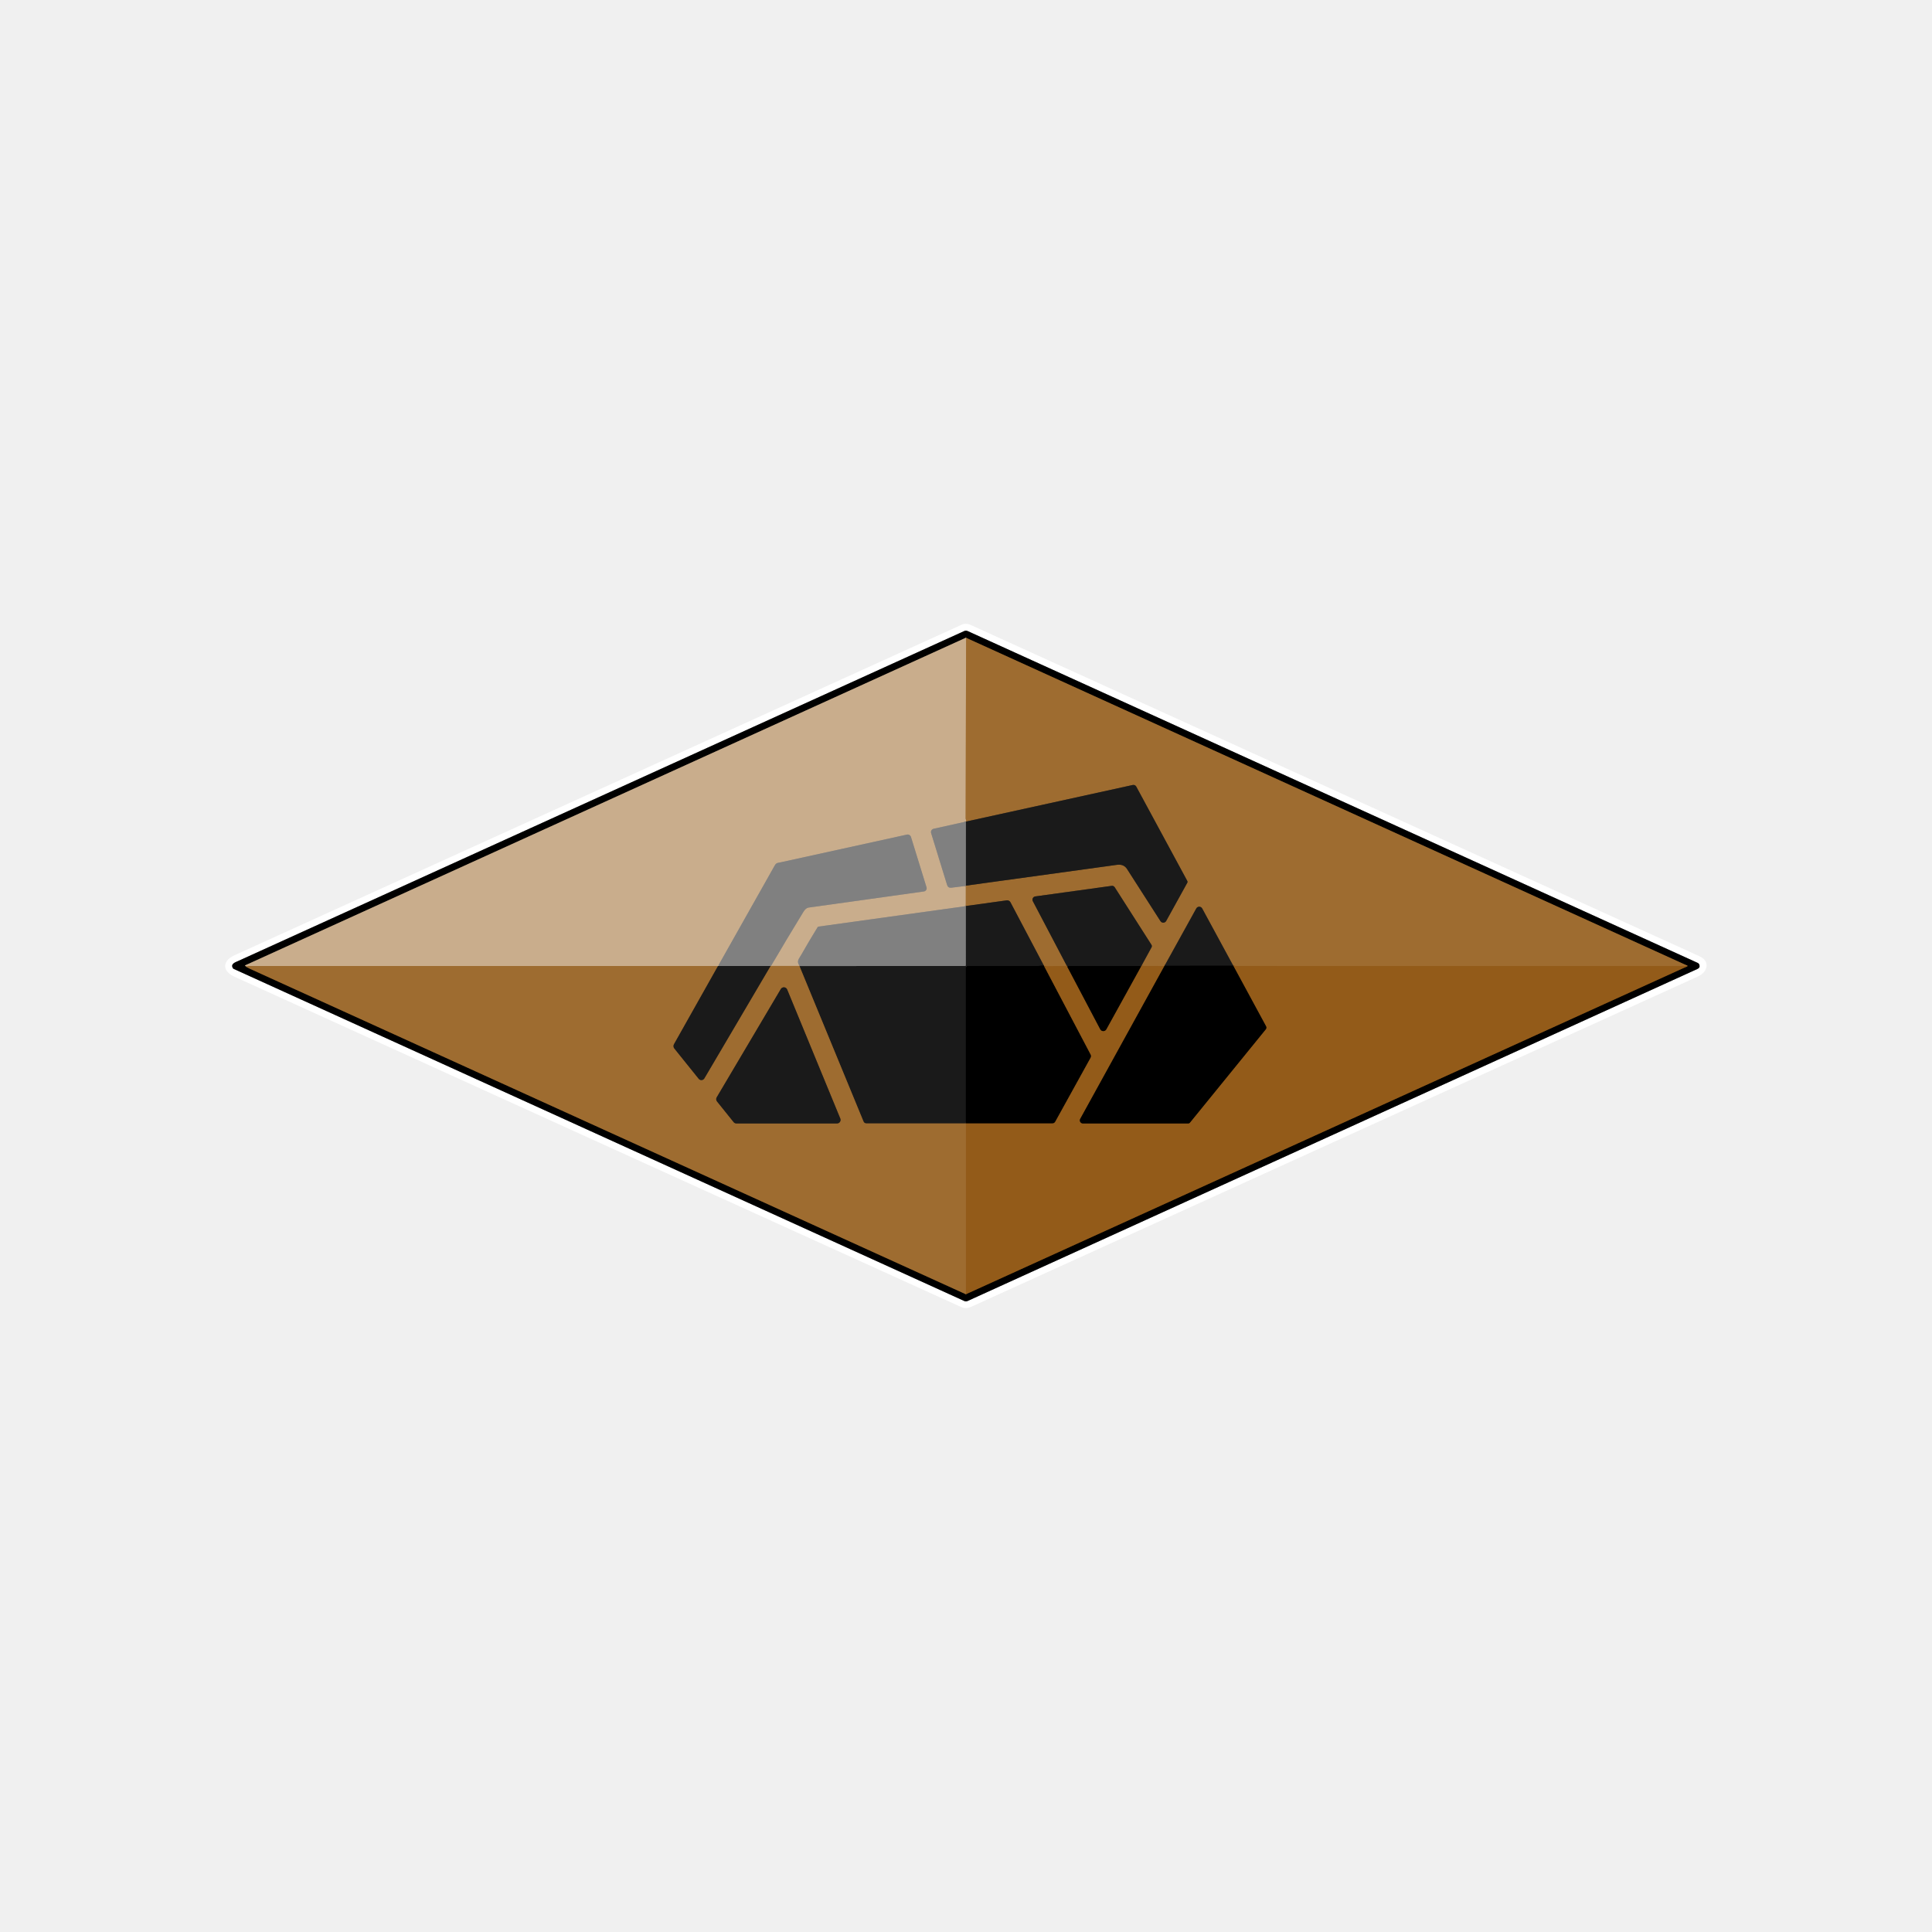
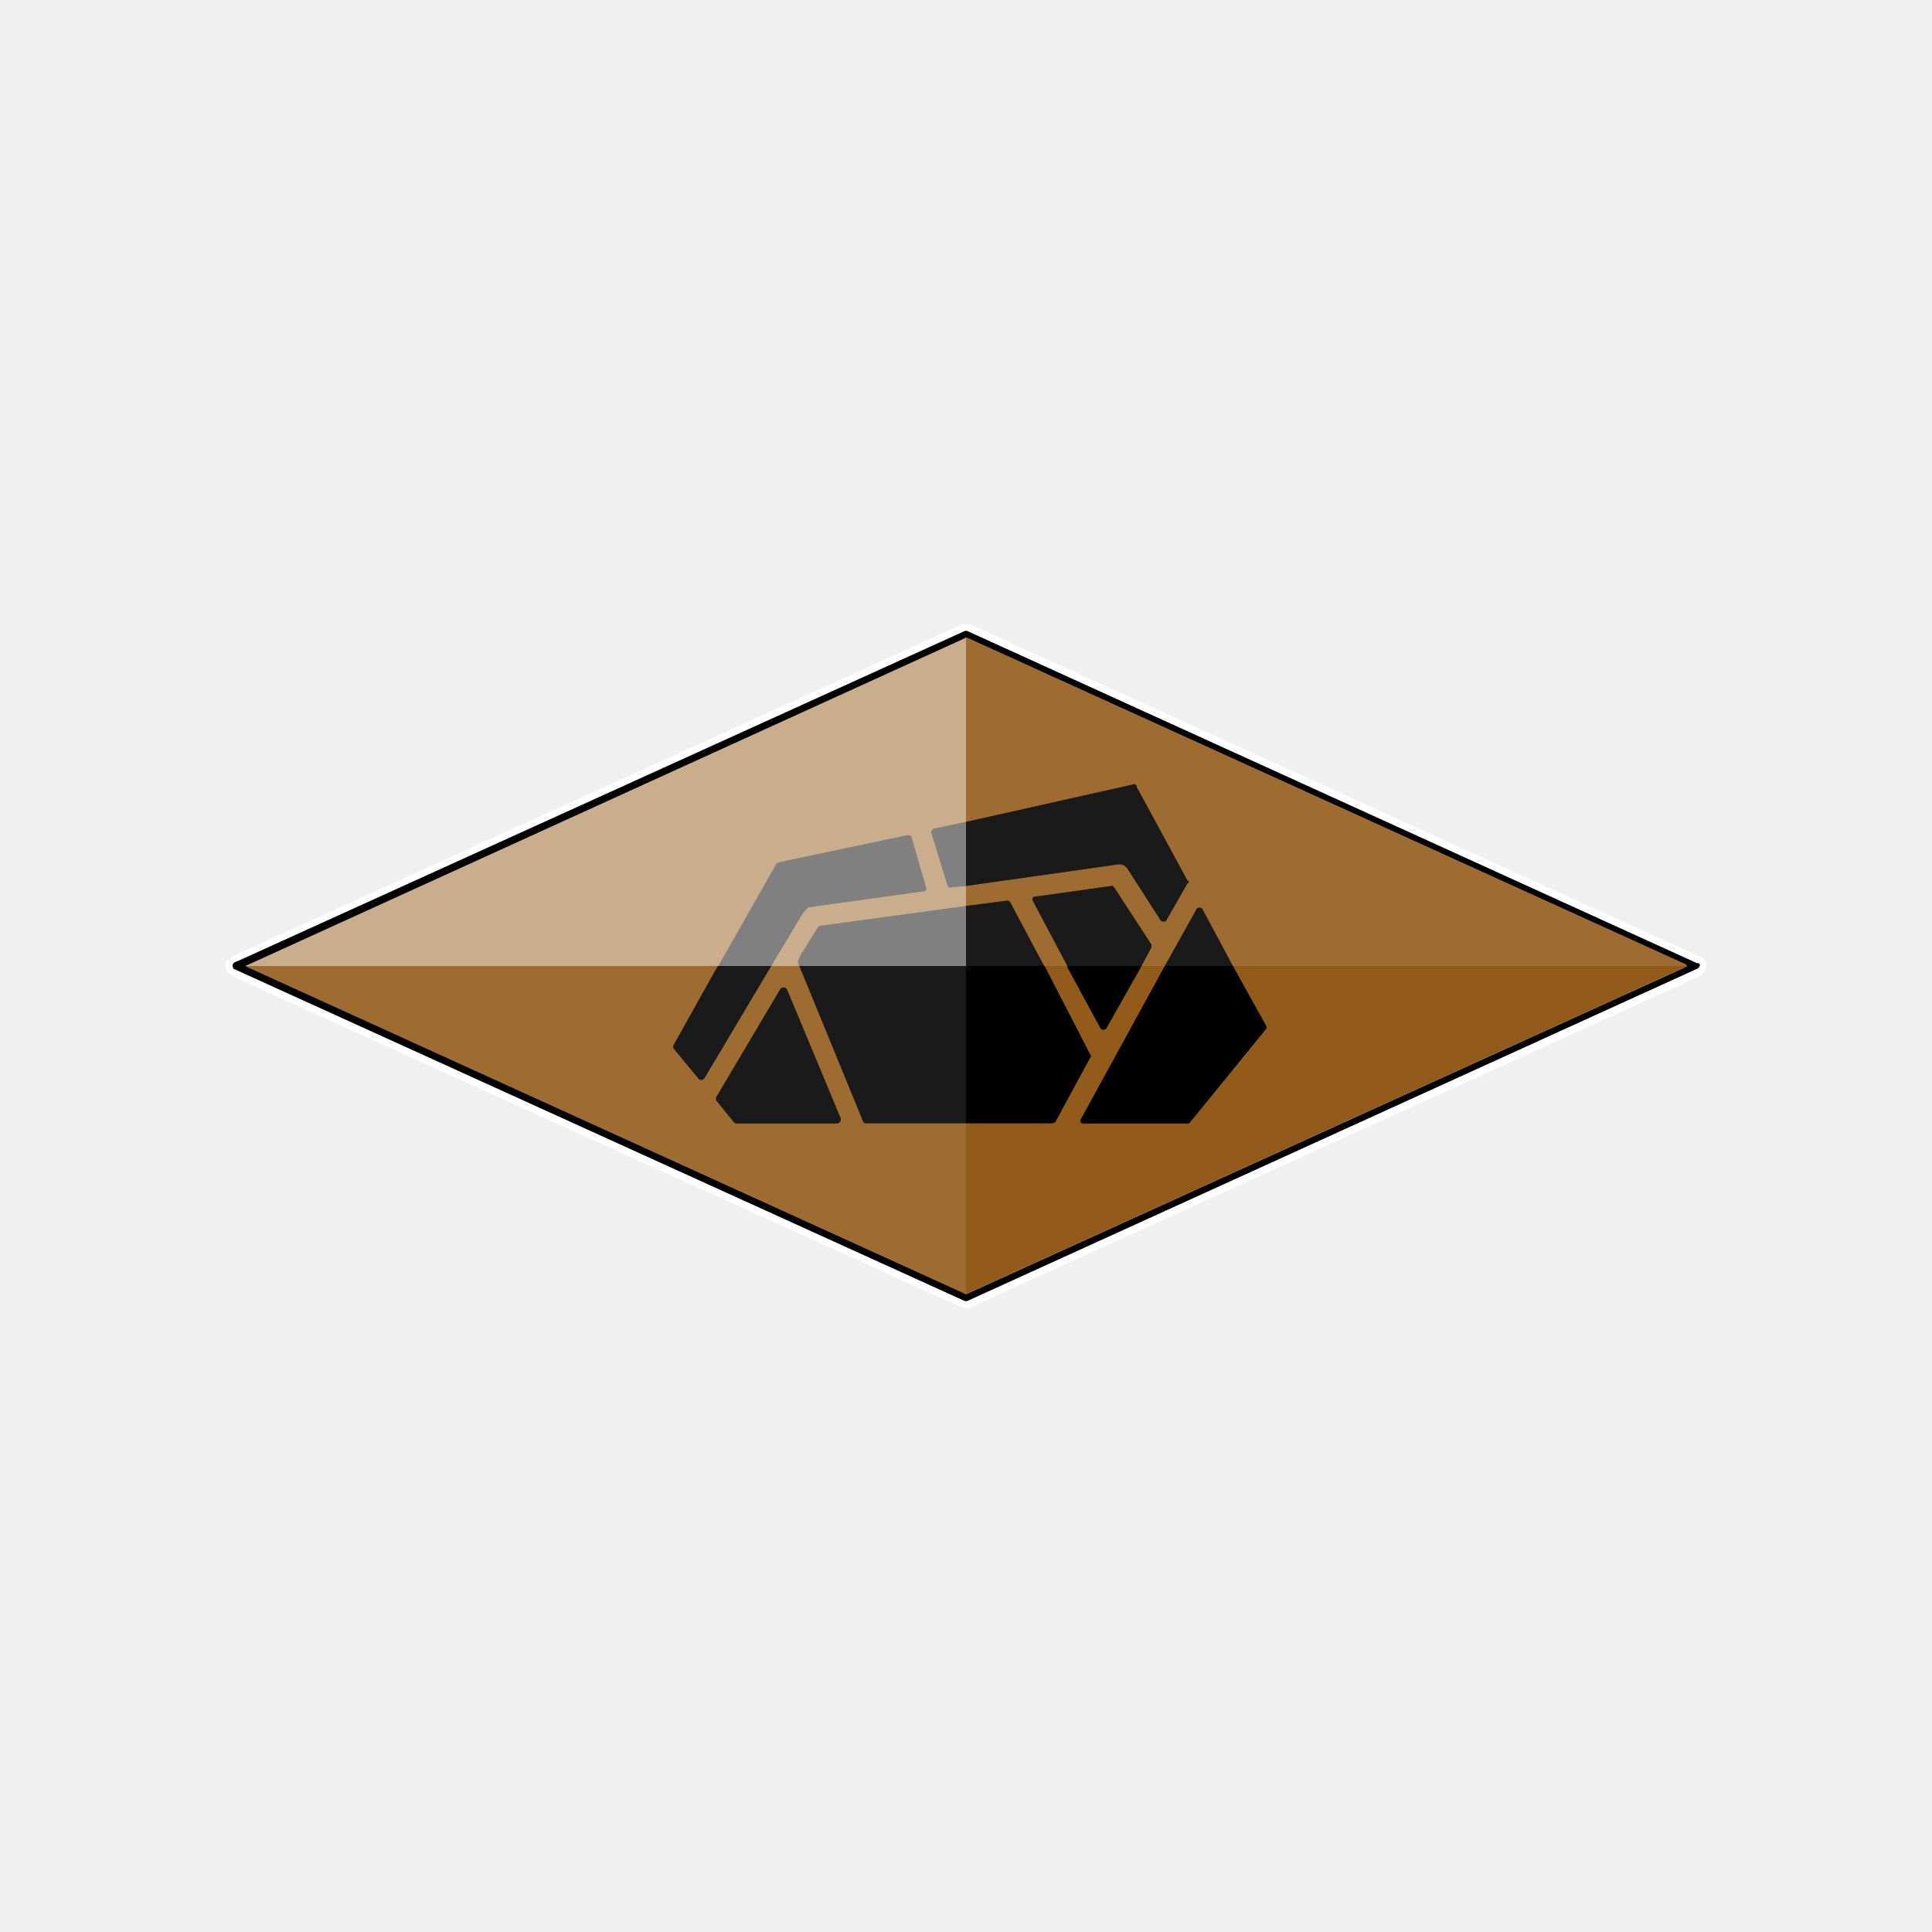
- <svg xmlns="http://www.w3.org/2000/svg" version="1.1" viewBox="0.00 0.00 1448.00 1448.00">
-   <g stroke-width="2.00" fill="none" stroke-linecap="butt">
-     <path stroke="#808080" vector-effect="non-scaling-stroke" d="   M 175.17 726.17   L 722.68 975.05   A 3.10 3.10 0.0 0 0 725.22 975.05   Q 998.54 850.79 1272.25 726.18   Q 1274.29 725.24 1273.67 723.19   A 2.50 2.47 -86.6 0 0 1272.32 721.65   L 725.25 472.99   A 3.15 3.15 0.0 0 0 722.63 472.99   Q 450.52 596.66 178.53 720.25   C 176.40 721.21 172.60 722.38 174.56 725.63   A 1.34 1.31 85.9 0 0 175.17 726.17" />
-     <path stroke="#4f3618" vector-effect="non-scaling-stroke" d="   M 183.57 723.60   Q 184.95 725.00 187.56 726.19   Q 455.53 848.07 723.90 970.01" />
-     <path stroke="#4a2e0d" vector-effect="non-scaling-stroke" d="   M 723.90 970.01   L 1264.61 724.22   Q 1264.69 724.19 1264.70 724.09   Q 1264.70 724.04 1264.71 723.99" />
-     <path stroke="#4f3618" vector-effect="non-scaling-stroke" d="   M 1264.71 723.99   Q 1264.64 723.58 1264.29 723.51   Q 1263.88 723.42 1263.81 723.38   Q 994.25 600.84 724.68 478.32   Q 724.18 478.39 724.08 477.90" />
-     <path stroke="#655746" vector-effect="non-scaling-stroke" d="   M 724.08 477.90   L 183.57 723.60" />
-     <path stroke="#b48d5e" vector-effect="non-scaling-stroke" d="   M 724.08 477.90   L 723.72 613.52   A 0.83 0.03 70.0 0 0 723.95 614.23   Q 724.17 614.87 723.91 615.78" />
-     <path stroke="#a59786" vector-effect="non-scaling-stroke" d="   M 723.91 615.78   L 699.72 621.15   A 2.54 2.53 -14.9 0 0 697.85 624.37   L 709.82 663.24   Q 710.56 665.62 713.04 665.32   L 723.86 663.98" />
-     <path stroke="#b48d5e" vector-effect="non-scaling-stroke" d="   M 723.86 663.98   L 723.83 679.04" />
-     <path stroke="#726453" vector-effect="non-scaling-stroke" d="   M 723.83 679.04   Q 723.85 679.09 723.86 679.13" />
-     <path stroke="#a59786" vector-effect="non-scaling-stroke" d="   M 723.86 679.13   L 613.52 694.46   Q 613.01 694.53 612.74 694.97   Q 606.40 705.27 600.41 715.80   C 598.71 718.79 596.73 720.46 599.33 723.96" />
-     <path stroke="#b48d5e" vector-effect="non-scaling-stroke" d="   M 599.33 723.96   L 577.86 723.95" />
-     <path stroke="#a59786" vector-effect="non-scaling-stroke" d="   M 577.86 723.95   Q 589.82 703.56 602.08 683.52   Q 603.92 680.50 606.00 680.21   Q 649.24 674.16 692.46 668.12   A 2.40 2.40 0.0 0 0 694.42 665.04   L 682.76 627.27   A 2.57 2.57 0.0 0 0 679.76 625.51   Q 632.18 635.92 585.15 646.28   C 582.88 646.78 581.87 646.48 580.56 648.81   Q 559.79 685.67 539.02 722.51   Q 538.83 722.84 538.51 724.00" />
-     <path stroke="#726453" vector-effect="non-scaling-stroke" d="   M 538.51 724.00   L 538.14 724.01" />
-     <path stroke="#b48d5e" vector-effect="non-scaling-stroke" d="   M 538.14 724.01   Q 362.13 724.00 186.48 724.00   Q 186.45 724.00 185.07 724.27   Q 184.20 724.44 183.57 723.60" />
-     <path stroke="#8f7658" vector-effect="non-scaling-stroke" d="   M 577.86 723.95   Q 577.82 724.02 577.50 724.01" />
-     <path stroke="#4d4d4d" vector-effect="non-scaling-stroke" d="   M 577.50 724.01   L 538.51 724.00" />
-     <path stroke="#5c4325" vector-effect="non-scaling-stroke" d="   M 538.14 724.01   L 505.14 782.63   A 2.88 2.87 -49.9 0 0 505.41 785.84   L 523.68 808.56   A 2.57 2.57 0.0 0 0 527.89 808.25   L 577.50 724.01" />
-     <path stroke="#4d4d4d" vector-effect="non-scaling-stroke" d="   M 723.89 663.79   L 723.91 615.78" />
-     <path stroke="#0d0d0d" vector-effect="non-scaling-stroke" d="   M 782.24 723.48   C 780.66 723.70 779.15 724.00 777.55 724.00   Q 751.10 724.00 725.46 724.00   Q 723.90 724.00 723.90 725.55   L 723.90 842.00" />
-     <path stroke="#5c4325" vector-effect="non-scaling-stroke" d="   M 723.90 842.00   L 649.31 842.00   A 2.29 2.28 -11.1 0 1 647.19 840.58   L 599.16 724.03" />
-     <path stroke="#4d4d4d" vector-effect="non-scaling-stroke" d="   M 599.16 724.03   L 723.37 724.00   Q 723.85 724.00 723.85 723.52   L 723.86 679.13" />
-     <path stroke="#8f7658" vector-effect="non-scaling-stroke" d="   M 599.16 724.03   Q 599.24 724.00 599.33 723.96" />
-     <path stroke="#996425" vector-effect="non-scaling-stroke" d="   M 1264.71 723.99   L 925.85 723.98   A 1.37 1.31 -30.5 0 1 925.25 723.84   Q 924.81 723.64 924.31 723.82" />
-     <path stroke="#5c4325" vector-effect="non-scaling-stroke" d="   M 924.31 723.82   L 901.02 680.88   A 2.52 2.52 0.0 0 0 896.60 680.86   L 872.83 723.83" />
-     <path stroke="#4f3618" vector-effect="non-scaling-stroke" d="   M 872.83 723.83   Q 873.22 723.52 872.74 724.00" />
-     <path stroke="#996425" vector-effect="non-scaling-stroke" d="   M 872.74 724.00   L 856.00 723.94   Q 855.81 723.94 855.75 723.76   Q 855.72 723.63 855.69 723.48" />
-     <path stroke="#5c4325" vector-effect="non-scaling-stroke" d="   M 855.69 723.48   L 863.04 710.03   Q 863.59 709.03 862.97 708.06   L 835.46 664.98   A 2.31 2.30 69.7 0 0 833.19 663.93   L 775.92 671.85   A 2.45 2.44 -17.9 0 0 774.09 675.41   L 799.59 723.94" />
-     <path stroke="#996425" vector-effect="non-scaling-stroke" d="   M 799.59 723.94   L 782.60 724.19" />
-     <path stroke="#4f3618" vector-effect="non-scaling-stroke" d="   M 782.60 724.19   L 782.24 723.48" />
-     <path stroke="#5c4325" vector-effect="non-scaling-stroke" d="   M 782.24 723.48   L 757.33 676.25   A 2.76 2.75 72.2 0 0 754.52 674.80   L 723.83 679.04" />
-     <path stroke="#8f7658" vector-effect="non-scaling-stroke" d="   M 723.86 663.98   Q 723.94 664.74 723.89 663.79" />
-     <path stroke="#5c4325" vector-effect="non-scaling-stroke" d="   M 723.89 663.79   Q 780.67 655.93 837.08 648.18   Q 842.23 647.47 844.69 651.31   Q 857.11 670.69 869.75 690.38   A 2.50 2.50 0.0 0 0 874.04 690.24   L 889.85 661.62   A 1.43 1.43 0.0 0 0 889.85 660.24   L 851.59 589.51   A 2.37 2.36 69.5 0 0 849.01 588.33   L 723.91 615.78" />
-     <path stroke="#4a2e0d" vector-effect="non-scaling-stroke" d="   M 872.74 724.00   L 809.61 838.59   A 2.30 2.30 0.0 0 0 811.62 842.00   L 890.50 842.00   A 1.75 1.73 19.1 0 0 891.86 841.35   L 948.67 771.45   A 2.04 2.04 0.0 0 0 948.88 769.19   L 924.31 723.82" />
-     <path stroke="#996425" vector-effect="non-scaling-stroke" d="   M 723.90 970.01   L 723.90 842.00" />
-     <path stroke="#4a2e0d" vector-effect="non-scaling-stroke" d="   M 799.91 724.52   L 824.62 771.41   A 2.58 2.58 0.0 0 0 829.16 771.46   L 855.08 724.53" />
-     <path stroke="#4a2e0d" vector-effect="non-scaling-stroke" d="   M 782.60 724.19   L 817.47 790.43   A 2.39 2.37 -44.7 0 1 817.45 792.69   L 790.92 840.68   Q 790.19 842.00 788.69 842.00   L 723.90 842.00" />
-     <path stroke="#0d0d0d" vector-effect="non-scaling-stroke" d="   M 924.31 723.82   L 872.83 723.83" />
-     <path stroke="#573b1a" vector-effect="non-scaling-stroke" d="   M 855.69 723.48   L 855.08 724.53" />
-     <path stroke="#0d0d0d" vector-effect="non-scaling-stroke" d="   M 855.08 724.53   Q 855.02 724.38 854.97 724.19   Q 854.93 724.00 854.74 724.00   L 800.99 724.00   A 1.26 1.19 -63.0 0 0 800.23 724.27   L 799.91 724.52" />
-     <path stroke="#573b1a" vector-effect="non-scaling-stroke" d="   M 799.91 724.52   Q 799.45 723.27 799.59 723.94" />
-     <path stroke="#5c4325" vector-effect="non-scaling-stroke" d="   M 549.84 841.01   A 2.66 2.66 0.0 0 0 551.92 842.00   L 627.33 842.00   A 2.66 2.66 0.0 0 0 629.79 838.33   L 589.96 741.61   A 2.66 2.66 0.0 0 0 585.21 741.27   L 537.15 822.45   A 2.66 2.66 0.0 0 0 537.36 825.48   L 549.84 841.01" />
+ <svg xmlns="http://www.w3.org/2000/svg" viewBox="0 0 1448 1448">
+   <g fill="none" stroke-width="2">
+     <path stroke="gray" d="m175 726 548 249a3 3 0 0 0 2 0l547-249q2-1 2-3a3 2-87 0 0-2-1L725 473a3 3 0 0 0-2 0L179 720c-3 1-6 2-4 6" vector-effect="non-scaling-stroke" />
+     <path stroke="#4f3618" d="m184 724 4 2 536 244m541-246h-1v-1L725 478h-1" vector-effect="non-scaling-stroke" />
+     <path stroke="#655746" d="M724 478 184 724" vector-effect="non-scaling-stroke" />
+     <path stroke="#b48d5e" d="M724 478v138" vector-effect="non-scaling-stroke" />
+     <path stroke="#a59786" d="m724 616-24 5a3 3-15 0 0-2 3l12 39q1 3 3 2l11-1" vector-effect="non-scaling-stroke" />
+     <path stroke="#b48d5e" d="M724 664v15" vector-effect="non-scaling-stroke" />
+     <path stroke="#a59786" d="m724 679-110 15-1 1-13 21c-1 3-3 4-1 8" vector-effect="non-scaling-stroke" />
+     <path stroke="#b48d5e" d="M599 724h-21" vector-effect="non-scaling-stroke" />
+     <path stroke="#a59786" d="m578 724 24-40 4-4 86-12a2 2 0 0 0 2-3l-11-38a3 3 0 0 0-3-1l-95 20c-2 1-3 0-4 3l-42 74v1" vector-effect="non-scaling-stroke" />
+     <path stroke="#726453" d="M539 724h-1" vector-effect="non-scaling-stroke" />
+     <path stroke="#b48d5e" d="M538 724H184" vector-effect="non-scaling-stroke" />
+     <path stroke="#4d4d4d" d="M578 724h-39" vector-effect="non-scaling-stroke" />
+     <path stroke="#5c4325" d="m538 724-33 59a3 3-50 0 0 0 3l19 23a3 3 0 0 0 4-1l50-84" vector-effect="non-scaling-stroke" />
+     <path stroke="#4d4d4d" d="M724 664v-48" vector-effect="non-scaling-stroke" />
+     <path stroke="#0d0d0d" d="m782 723-4 1h-53l-1 2v116" vector-effect="non-scaling-stroke" />
+     <path stroke="#5c4325" d="M724 842h-75a2 2-11 0 1-2-1l-48-117" vector-effect="non-scaling-stroke" />
+     <path stroke="#4d4d4d" d="M599 724h125v-45" vector-effect="non-scaling-stroke" />
+     <path stroke="#996425" d="M1265 724H926a1 1-30 0 1-1 0h-1" vector-effect="non-scaling-stroke" />
+     <path stroke="#5c4325" d="m924 724-23-43a3 3 0 0 0-4 0l-24 43" vector-effect="non-scaling-stroke" />
+     <path stroke="#996425" d="M873 724h-17v-1" vector-effect="non-scaling-stroke" />
+     <path stroke="#5c4325" d="m856 723 7-13v-2l-28-43a2 2 70 0 0-2-1l-57 8a2 2-18 0 0-2 3l26 49" vector-effect="non-scaling-stroke" />
+     <path stroke="#996425" d="M800 724h-17" vector-effect="non-scaling-stroke" />
+     <path stroke="#5c4325" d="m782 723-25-47a3 3 72 0 0-2-1l-31 4" vector-effect="non-scaling-stroke" />
+     <path stroke="#8f7658" d="M724 664q0 1 0 0" vector-effect="non-scaling-stroke" />
+     <path stroke="#5c4325" d="m724 664 113-16q5-1 8 3l25 39a3 3 0 0 0 4 0l16-28a1 1 0 0 0 0-2l-38-70a2 2 70 0 0-3-2l-125 28" vector-effect="non-scaling-stroke" />
+     <path stroke="#4a2e0d" d="m873 724-63 115a2 2 0 0 0 2 3h79a2 2 19 0 0 1-1l57-70a2 2 0 0 0 0-2l-25-45" vector-effect="non-scaling-stroke" />
+     <path stroke="#996425" d="M724 970V842" vector-effect="non-scaling-stroke" />
+     <path stroke="#4a2e0d" d="m800 725 25 46a3 3 0 0 0 4 0l26-46m-72-1 34 66a2 2-45 0 1 0 3l-26 48-2 1h-65" vector-effect="non-scaling-stroke" />
+     <path stroke="#0d0d0d" d="M924 724h-51m-18 1v-1h-54a1 1-63 0 0-1 0v1" vector-effect="non-scaling-stroke" />
+     <path stroke="#573b1a" d="M800 725v-1" vector-effect="non-scaling-stroke" />
+     <path stroke="#5c4325" d="M550 841a3 3 0 0 0 2 1h75a3 3 0 0 0 3-4l-40-96a3 3 0 0 0-5-1l-48 81a3 3 0 0 0 0 3l13 16" vector-effect="non-scaling-stroke" />
  </g>
-   <path fill="#ffffff" d="   M 719.49 979.18   C 538.00 896.73 356.46 814.34 175.05 731.71   C 170.18 729.49 166.67 724.99 170.23 719.96   Q 171.81 717.74 176.20 715.75   Q 448.64 591.92 721.07 468.08   C 723.01 467.20 725.38 467.44 727.47 468.39   Q 1000.62 592.54 1273.77 716.71   C 1281.94 720.42 1279.94 728.49 1272.70 731.78   Q 1000.99 855.30 729.27 978.80   C 725.35 980.58 723.69 981.09 719.49 979.18   Z   M 175.17 726.17   L 722.68 975.05   A 3.10 3.10 0.0 0 0 725.22 975.05   Q 998.54 850.79 1272.25 726.18   Q 1274.29 725.24 1273.67 723.19   A 2.50 2.47 -86.6 0 0 1272.32 721.65   L 725.25 472.99   A 3.15 3.15 0.0 0 0 722.63 472.99   Q 450.52 596.66 178.53 720.25   C 176.40 721.21 172.60 722.38 174.56 725.63   A 1.34 1.31 85.9 0 0 175.17 726.17   Z" />
-   <path fill="#000000" d="   M 722.68 975.05   L 175.17 726.17   A 1.34 1.31 85.9 0 1 174.56 725.63   C 172.60 722.38 176.40 721.21 178.53 720.25   Q 450.52 596.66 722.63 472.99   A 3.15 3.15 0.0 0 1 725.25 472.99   L 1272.32 721.65   A 2.50 2.47 -86.6 0 1 1273.67 723.19   Q 1274.29 725.24 1272.25 726.18   Q 998.54 850.79 725.22 975.05   A 3.10 3.10 0.0 0 1 722.68 975.05   Z   M 183.57 723.60   Q 184.95 725.00 187.56 726.19   Q 455.53 848.07 723.90 970.01   L 1264.61 724.22   Q 1264.69 724.19 1264.70 724.09   Q 1264.70 724.04 1264.71 723.99   Q 1264.64 723.58 1264.29 723.51   Q 1263.88 723.42 1263.81 723.38   Q 994.25 600.84 724.68 478.32   Q 724.18 478.39 724.08 477.90   L 183.57 723.60   Z" />
-   <path fill="#c9ad8c" d="   M 724.08 477.90   L 723.72 613.52   A 0.83 0.03 70.0 0 0 723.95 614.23   Q 724.17 614.87 723.91 615.78   L 699.72 621.15   A 2.54 2.53 -14.9 0 0 697.85 624.37   L 709.82 663.24   Q 710.56 665.62 713.04 665.32   L 723.86 663.98   L 723.83 679.04   Q 723.85 679.09 723.86 679.13   L 613.52 694.46   Q 613.01 694.53 612.74 694.97   Q 606.40 705.27 600.41 715.80   C 598.71 718.79 596.73 720.46 599.33 723.96   L 577.86 723.95   Q 589.82 703.56 602.08 683.52   Q 603.92 680.50 606.00 680.21   Q 649.24 674.16 692.46 668.12   A 2.40 2.40 0.0 0 0 694.42 665.04   L 682.76 627.27   A 2.57 2.57 0.0 0 0 679.76 625.51   Q 632.18 635.92 585.15 646.28   C 582.88 646.78 581.87 646.48 580.56 648.81   Q 559.79 685.67 539.02 722.51   Q 538.83 722.84 538.51 724.00   L 538.14 724.01   Q 362.13 724.00 186.48 724.00   Q 186.45 724.00 185.07 724.27   Q 184.20 724.44 183.57 723.60   L 724.08 477.90   Z" />
-   <path fill="#9e6c30" d="   M 724.08 477.90   Q 724.18 478.39 724.68 478.32   Q 994.25 600.84 1263.81 723.38   Q 1263.88 723.42 1264.29 723.51   Q 1264.64 723.58 1264.71 723.99   L 925.85 723.98   A 1.37 1.31 -30.5 0 1 925.25 723.84   Q 924.81 723.64 924.31 723.82   L 901.02 680.88   A 2.52 2.52 0.0 0 0 896.60 680.86   L 872.83 723.83   Q 873.22 723.52 872.74 724.00   L 856.00 723.94   Q 855.81 723.94 855.75 723.76   Q 855.72 723.63 855.69 723.48   L 863.04 710.03   Q 863.59 709.03 862.97 708.06   L 835.46 664.98   A 2.31 2.30 69.7 0 0 833.19 663.93   L 775.92 671.85   A 2.45 2.44 -17.9 0 0 774.09 675.41   L 799.59 723.94   L 782.60 724.19   L 782.24 723.48   L 757.33 676.25   A 2.76 2.75 72.2 0 0 754.52 674.80   L 723.83 679.04   L 723.86 663.98   Q 723.94 664.74 723.89 663.79   Q 780.67 655.93 837.08 648.18   Q 842.23 647.47 844.69 651.31   Q 857.11 670.69 869.75 690.38   A 2.50 2.50 0.0 0 0 874.04 690.24   L 889.85 661.62   A 1.43 1.43 0.0 0 0 889.85 660.24   L 851.59 589.51   A 2.37 2.36 69.5 0 0 849.01 588.33   L 723.91 615.78   Q 724.17 614.87 723.95 614.23   A 0.83 0.03 70.0 0 1 723.72 613.52   L 724.08 477.90   Z" />
-   <path fill="#1a1a1a" d="   M 723.89 663.79   L 723.91 615.78   L 849.01 588.33   A 2.37 2.36 69.5 0 1 851.59 589.51   L 889.85 660.24   A 1.43 1.43 0.0 0 1 889.85 661.62   L 874.04 690.24   A 2.50 2.50 0.0 0 1 869.75 690.38   Q 857.11 670.69 844.69 651.31   Q 842.23 647.47 837.08 648.18   Q 780.67 655.93 723.89 663.79   Z" />
-   <path fill="#808080" d="   M 723.91 615.78   L 723.89 663.79   Q 723.94 664.74 723.86 663.98   L 713.04 665.32   Q 710.56 665.62 709.82 663.24   L 697.85 624.37   A 2.54 2.53 -14.9 0 1 699.72 621.15   L 723.91 615.78   Z" />
-   <path fill="#808080" d="   M 577.86 723.95   Q 577.82 724.02 577.50 724.01   L 538.51 724.00   Q 538.83 722.84 539.02 722.51   Q 559.79 685.67 580.56 648.81   C 581.87 646.48 582.88 646.78 585.15 646.28   Q 632.18 635.92 679.76 625.51   A 2.57 2.57 0.0 0 1 682.76 627.27   L 694.42 665.04   A 2.40 2.40 0.0 0 1 692.46 668.12   Q 649.24 674.16 606.00 680.21   Q 603.92 680.50 602.08 683.52   Q 589.82 703.56 577.86 723.95   Z" />
-   <path fill="#1a1a1a" d="   M 855.69 723.48   L 855.08 724.53   Q 855.02 724.38 854.97 724.19   Q 854.93 724.00 854.74 724.00   L 800.99 724.00   A 1.26 1.19 -63.0 0 0 800.23 724.27   L 799.91 724.52   Q 799.45 723.27 799.59 723.94   L 774.09 675.41   A 2.45 2.44 -17.9 0 1 775.92 671.85   L 833.19 663.93   A 2.31 2.30 69.7 0 1 835.46 664.98   L 862.97 708.06   Q 863.59 709.03 863.04 710.03   L 855.69 723.48   Z" />
-   <path fill="#1a1a1a" d="   M 782.24 723.48   C 780.66 723.70 779.15 724.00 777.55 724.00   Q 751.10 724.00 725.46 724.00   Q 723.90 724.00 723.90 725.55   L 723.90 842.00   L 649.31 842.00   A 2.29 2.28 -11.1 0 1 647.19 840.58   L 599.16 724.03   L 723.37 724.00   Q 723.85 724.00 723.85 723.52   L 723.86 679.13   Q 723.85 679.09 723.83 679.04   L 754.52 674.80   A 2.76 2.75 72.2 0 1 757.33 676.25   L 782.24 723.48   Z" />
-   <path fill="#808080" d="   M 723.86 679.13   L 723.85 723.52   Q 723.85 724.00 723.37 724.00   L 599.16 724.03   Q 599.24 724.00 599.33 723.96   C 596.73 720.46 598.71 718.79 600.41 715.80   Q 606.40 705.27 612.74 694.97   Q 613.01 694.53 613.52 694.46   L 723.86 679.13   Z" />
-   <path fill="#1a1a1a" d="   M 924.31 723.82   L 872.83 723.83   L 896.60 680.86   A 2.52 2.52 0.0 0 1 901.02 680.88   L 924.31 723.82   Z" />
-   <path fill="#000000" d="   M 782.24 723.48   L 782.60 724.19   L 817.47 790.43   A 2.39 2.37 -44.7 0 1 817.45 792.69   L 790.92 840.68   Q 790.19 842.00 788.69 842.00   L 723.90 842.00   L 723.90 725.55   Q 723.90 724.00 725.46 724.00   Q 751.10 724.00 777.55 724.00   C 779.15 724.00 780.66 723.70 782.24 723.48   Z" />
-   <path fill="#935b19" d="   M 855.69 723.48   Q 855.72 723.63 855.75 723.76   Q 855.81 723.94 856.00 723.94   L 872.74 724.00   L 809.61 838.59   A 2.30 2.30 0.0 0 0 811.62 842.00   L 890.50 842.00   A 1.75 1.73 19.1 0 0 891.86 841.35   L 948.67 771.45   A 2.04 2.04 0.0 0 0 948.88 769.19   L 924.31 723.82   Q 924.81 723.64 925.25 723.84   A 1.37 1.31 -30.5 0 0 925.85 723.98   L 1264.71 723.99   Q 1264.70 724.04 1264.70 724.09   Q 1264.69 724.19 1264.61 724.22   L 723.90 970.01   L 723.90 842.00   L 788.69 842.00   Q 790.19 842.00 790.92 840.68   L 817.45 792.69   A 2.39 2.37 -44.7 0 0 817.47 790.43   L 782.60 724.19   L 799.59 723.94   Q 799.45 723.27 799.91 724.52   L 824.62 771.41   A 2.58 2.58 0.0 0 0 829.16 771.46   L 855.08 724.53   L 855.69 723.48   Z" />
-   <path fill="#000000" d="   M 872.83 723.83   L 924.31 723.82   L 948.88 769.19   A 2.04 2.04 0.0 0 1 948.67 771.45   L 891.86 841.35   A 1.75 1.73 19.1 0 1 890.50 842.00   L 811.62 842.00   A 2.30 2.30 0.0 0 1 809.61 838.59   L 872.74 724.00   Q 873.22 723.52 872.83 723.83   Z" />
-   <path fill="#9e6c30" d="   M 538.14 724.01   L 505.14 782.63   A 2.88 2.87 -49.9 0 0 505.41 785.84   L 523.68 808.56   A 2.57 2.57 0.0 0 0 527.89 808.25   L 577.50 724.01   Q 577.82 724.02 577.86 723.95   L 599.33 723.96   Q 599.24 724.00 599.16 724.03   L 647.19 840.58   A 2.29 2.28 -11.1 0 0 649.31 842.00   L 723.90 842.00   L 723.90 970.01   Q 455.53 848.07 187.56 726.19   Q 184.95 725.00 183.57 723.60   Q 184.20 724.44 185.07 724.27   Q 186.45 724.00 186.48 724.00   Q 362.13 724.00 538.14 724.01   Z   M 549.84 841.01   A 2.66 2.66 0.0 0 0 551.92 842.00   L 627.33 842.00   A 2.66 2.66 0.0 0 0 629.79 838.33   L 589.96 741.61   A 2.66 2.66 0.0 0 0 585.21 741.27   L 537.15 822.45   A 2.66 2.66 0.0 0 0 537.36 825.48   L 549.84 841.01   Z" />
-   <path fill="#1a1a1a" d="   M 538.14 724.01   L 538.51 724.00   L 577.50 724.01   L 527.89 808.25   A 2.57 2.57 0.0 0 1 523.68 808.56   L 505.41 785.84   A 2.88 2.87 -49.9 0 1 505.14 782.63   L 538.14 724.01   Z" />
-   <path fill="#000000" d="   M 855.08 724.53   L 829.16 771.46   A 2.58 2.58 0.0 0 1 824.62 771.41   L 799.91 724.52   L 800.23 724.27   A 1.26 1.19 -63.0 0 1 800.99 724.00   L 854.74 724.00   Q 854.93 724.00 854.97 724.19   Q 855.02 724.38 855.08 724.53   Z" />
-   <path fill="#1a1a1a" d="   M 549.84 841.01   L 537.36 825.48   A 2.66 2.66 0.0 0 1 537.15 822.45   L 585.21 741.27   A 2.66 2.66 0.0 0 1 589.96 741.61   L 629.79 838.33   A 2.66 2.66 0.0 0 1 627.33 842.00   L 551.92 842.00   A 2.66 2.66 0.0 0 1 549.84 841.01   Z" />
+   <path fill="#fff" d="M719 979 175 732c-5-3-8-7-5-12l6-4 545-248h6l547 249c8 3 6 11-1 15L729 979c-4 2-5 2-10 0ZM175 726l548 249a3 3 0 0 0 2 0l547-249q2-1 2-3a3 2-87 0 0-2-1L725 473a3 3 0 0 0-2 0L179 720c-3 1-6 2-4 6Z" />
+   <path d="M723 975 175 726c-2-4 1-5 4-6l544-247a3 3 0 0 1 2 0l547 249a3 2-87 0 1 2 1q0 2-2 3L725 975a3 3 0 0 1-2 0ZM184 724l4 2 536 244 541-246h-1v-1L725 478h-1L184 724Z" />
+   <path fill="#c9ad8c" d="M724 478v138l-24 5a3 3-15 0 0-2 3l12 39q1 3 3 2l11-1v15l-110 15-1 1-13 21c-1 3-3 4-1 8h-21l24-40 4-4 86-12a2 2 0 0 0 2-3l-11-38a3 3 0 0 0-3-1l-95 20c-2 1-3 0-4 3l-42 74v1H184l540-246Z" />
+   <path fill="#9e6c30" d="M724 478h1l539 245v1h1-339a1 1-30 0 1-1 0h-1l-23-43a3 3 0 0 0-4 0l-24 43h-17v-1l7-13v-2l-28-43a2 2 70 0 0-2-1l-57 8a2 2-18 0 0-2 3l26 49h-17l-1-1-25-47a3 3 72 0 0-2-1l-31 4v-15q0 1 0 0l113-16q5-1 8 3l25 39a3 3 0 0 0 4 0l16-28a1 1 0 0 0 0-2l-38-70a2 2 70 0 0-3-2l-125 28V478Z" />
+   <path fill="#1a1a1a" d="M724 664v-48l125-28a2 2 70 0 1 3 2l38 70a1 1 0 0 1 0 2l-16 28a3 3 0 0 1-4 0l-25-39q-3-4-8-3l-113 16Z" />
+   <path fill="gray" d="M724 616v48q0 1 0 0l-11 1q-2 1-3-2l-12-39a3 3-15 0 1 2-3l24-5ZM578 724h-39v-1l42-74c1-3 2-2 4-3l95-20a3 3 0 0 1 3 1l11 38a2 2 0 0 1-2 3l-86 12-4 4-24 40Z" />
+   <path fill="#1a1a1a" d="m856 723-1 2v-1h-54a1 1-63 0 0-1 0v1-1l-26-49a2 2-18 0 1 2-3l57-8a2 2 70 0 1 2 1l28 43v2l-7 13Zm-74 0-4 1h-53l-1 2v116h-75a2 2-11 0 1-2-1l-48-117h125v-45l31-4a3 3 72 0 1 2 1l25 47Z" />
+   <path fill="gray" d="M724 679v45H599c-2-4 0-5 1-8l13-21 1-1 110-15Z" />
+   <path fill="#1a1a1a" d="M924 724h-51l24-43a3 3 0 0 1 4 0l23 43Z" />
+   <path d="m782 723 1 1 34 66a2 2-45 0 1 0 3l-26 48-2 1h-65V726l1-2h53l4-1Z" />
+   <path fill="#935b19" d="M856 723v1h17l-63 115a2 2 0 0 0 2 3h79a2 2 19 0 0 1-1l57-70a2 2 0 0 0 0-2l-25-45h1a1 1-30 0 0 1 0h339L724 970V842h65l2-1 26-48a2 2-45 0 0 0-3l-34-66h17v1l25 46a3 3 0 0 0 4 0l26-46 1-2Z" />
+   <path d="M873 724h51l25 45a2 2 0 0 1 0 2l-57 70a2 2 19 0 1-1 1h-79a2 2 0 0 1-2-3l63-115Z" />
+   <path fill="#9e6c30" d="m538 724-33 59a3 3-50 0 0 0 3l19 23a3 3 0 0 0 4-1l50-84h21l48 117a2 2-11 0 0 2 1h75v128L188 726l-4-2h354Zm12 117a3 3 0 0 0 2 1h75a3 3 0 0 0 3-4l-40-96a3 3 0 0 0-5-1l-48 81a3 3 0 0 0 0 3l13 16Z" />
+   <path fill="#1a1a1a" d="M538 724h40l-50 84a3 3 0 0 1-4 1l-19-23a3 3-50 0 1 0-3l33-59Z" />
+   <path d="m855 725-26 46a3 3 0 0 1-4 0l-25-46v-1a1 1-63 0 1 1 0h54v1Z" />
+   <path fill="#1a1a1a" d="m550 841-13-16a3 3 0 0 1 0-3l48-81a3 3 0 0 1 5 1l40 96a3 3 0 0 1-3 4h-75a3 3 0 0 1-2-1Z" />
</svg>
